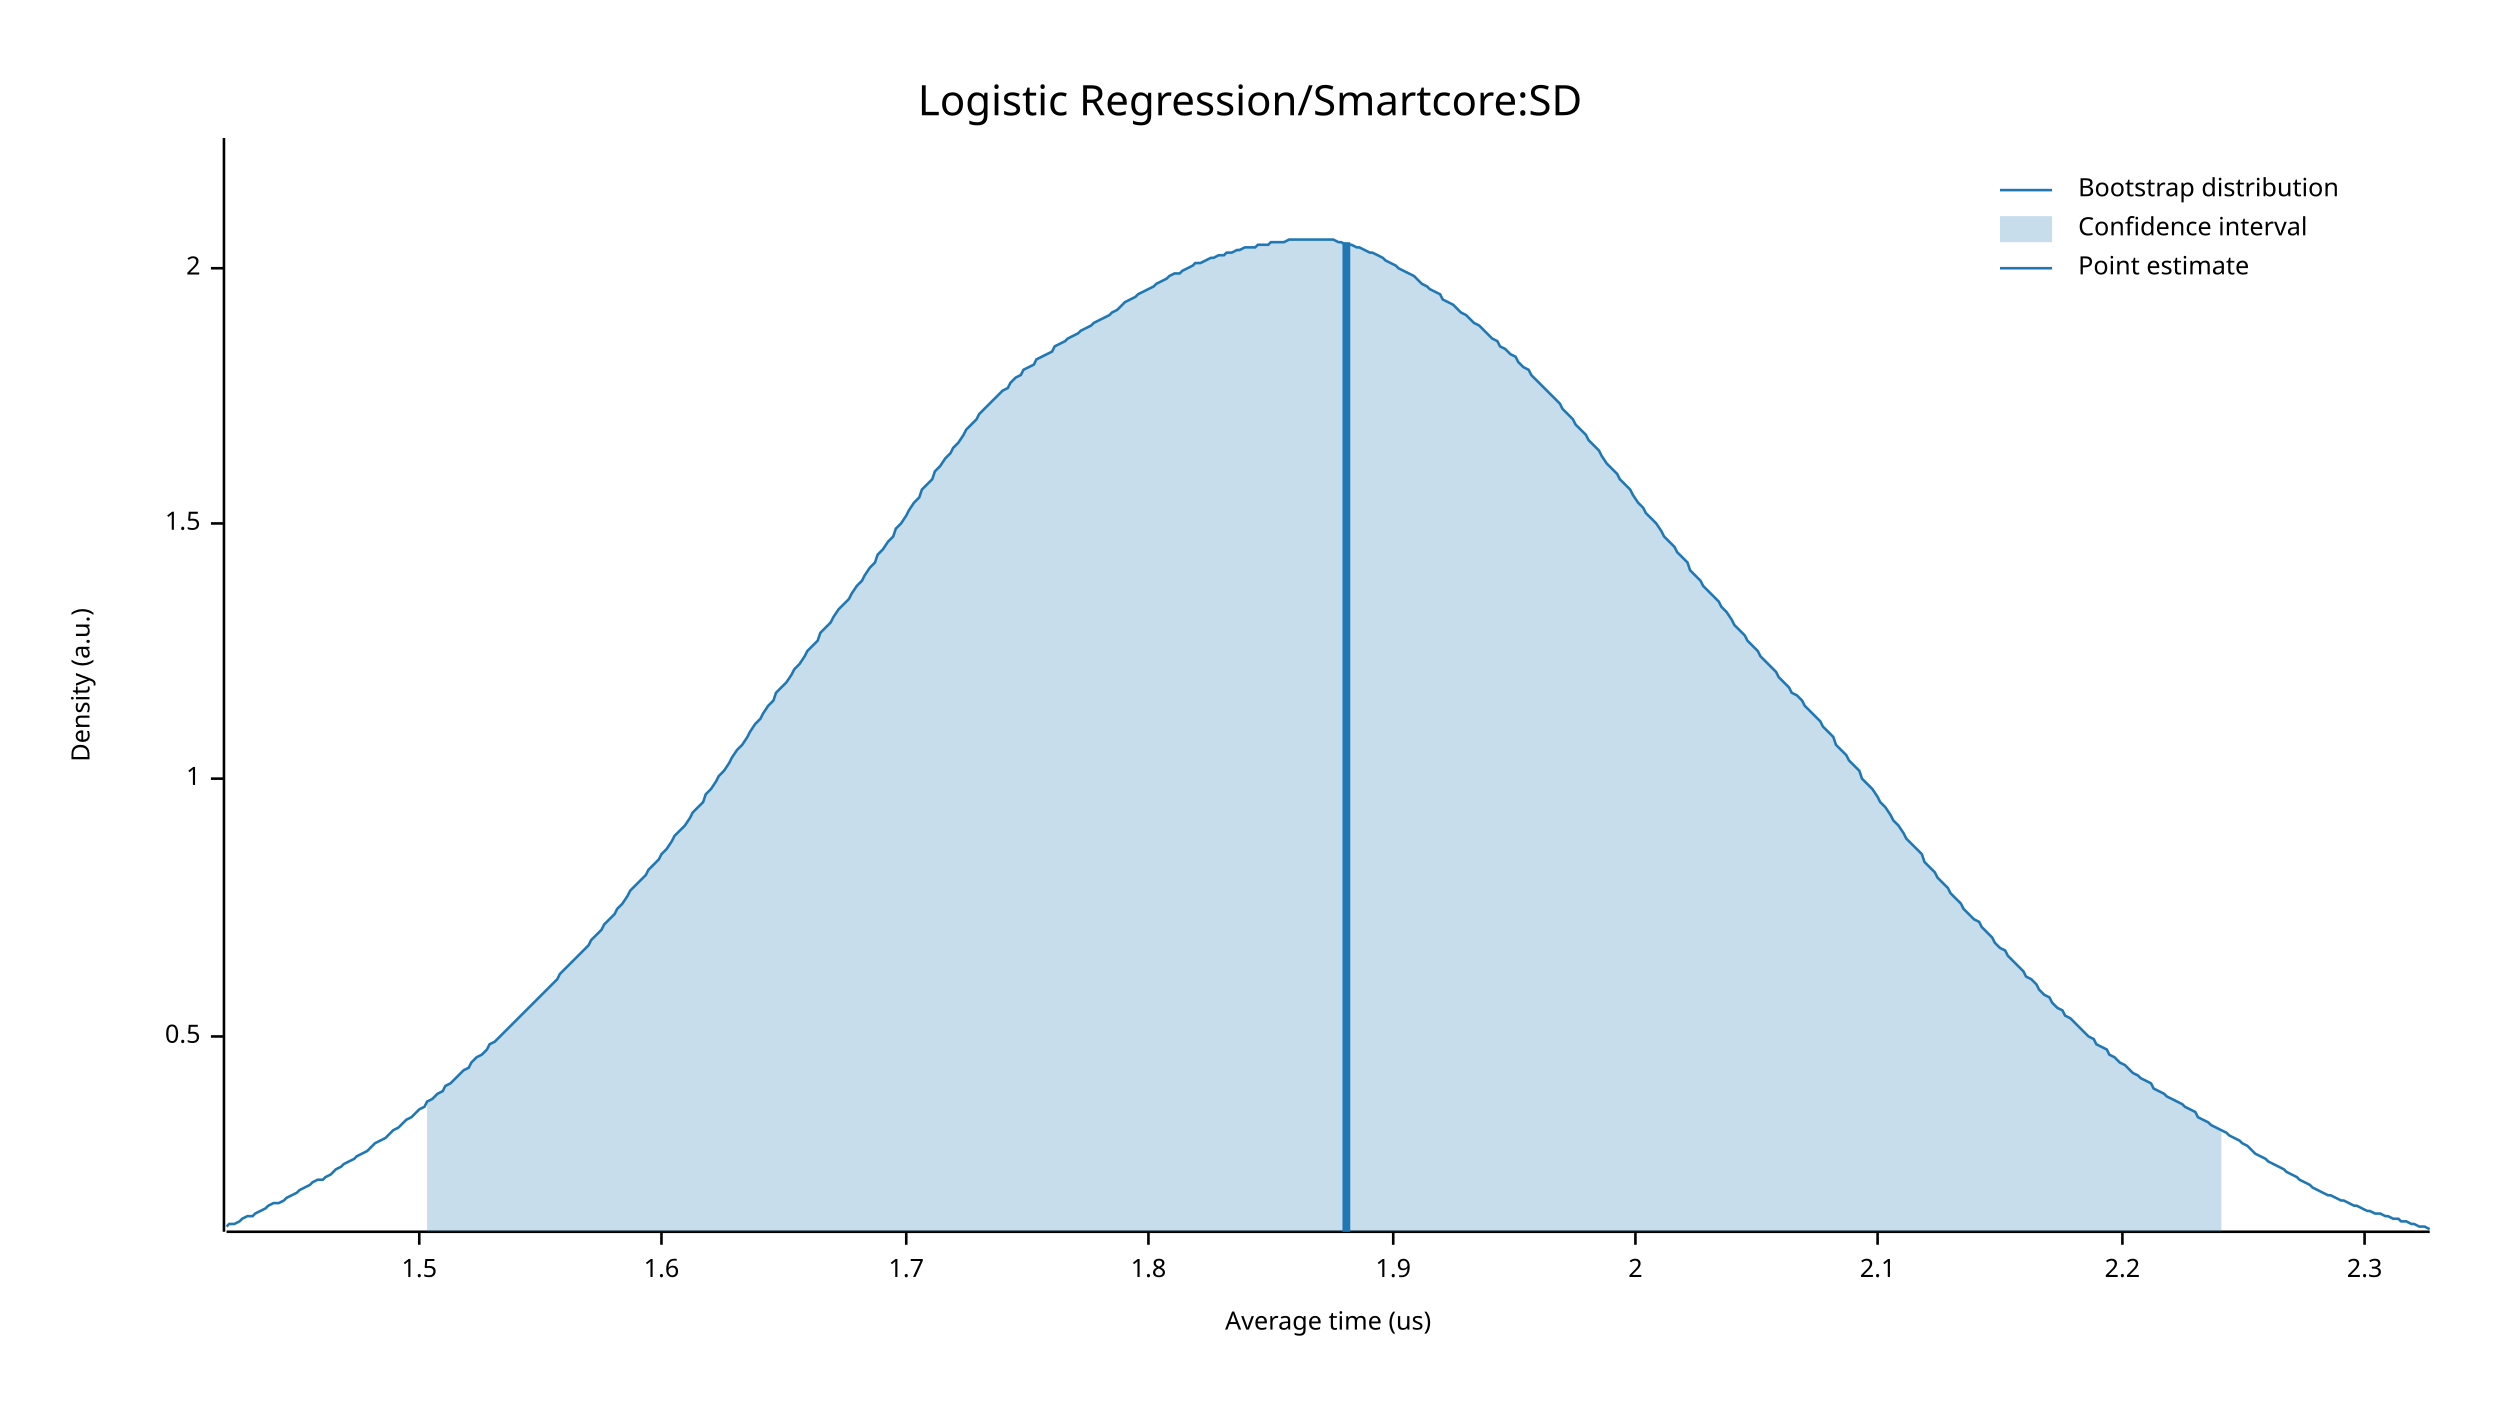
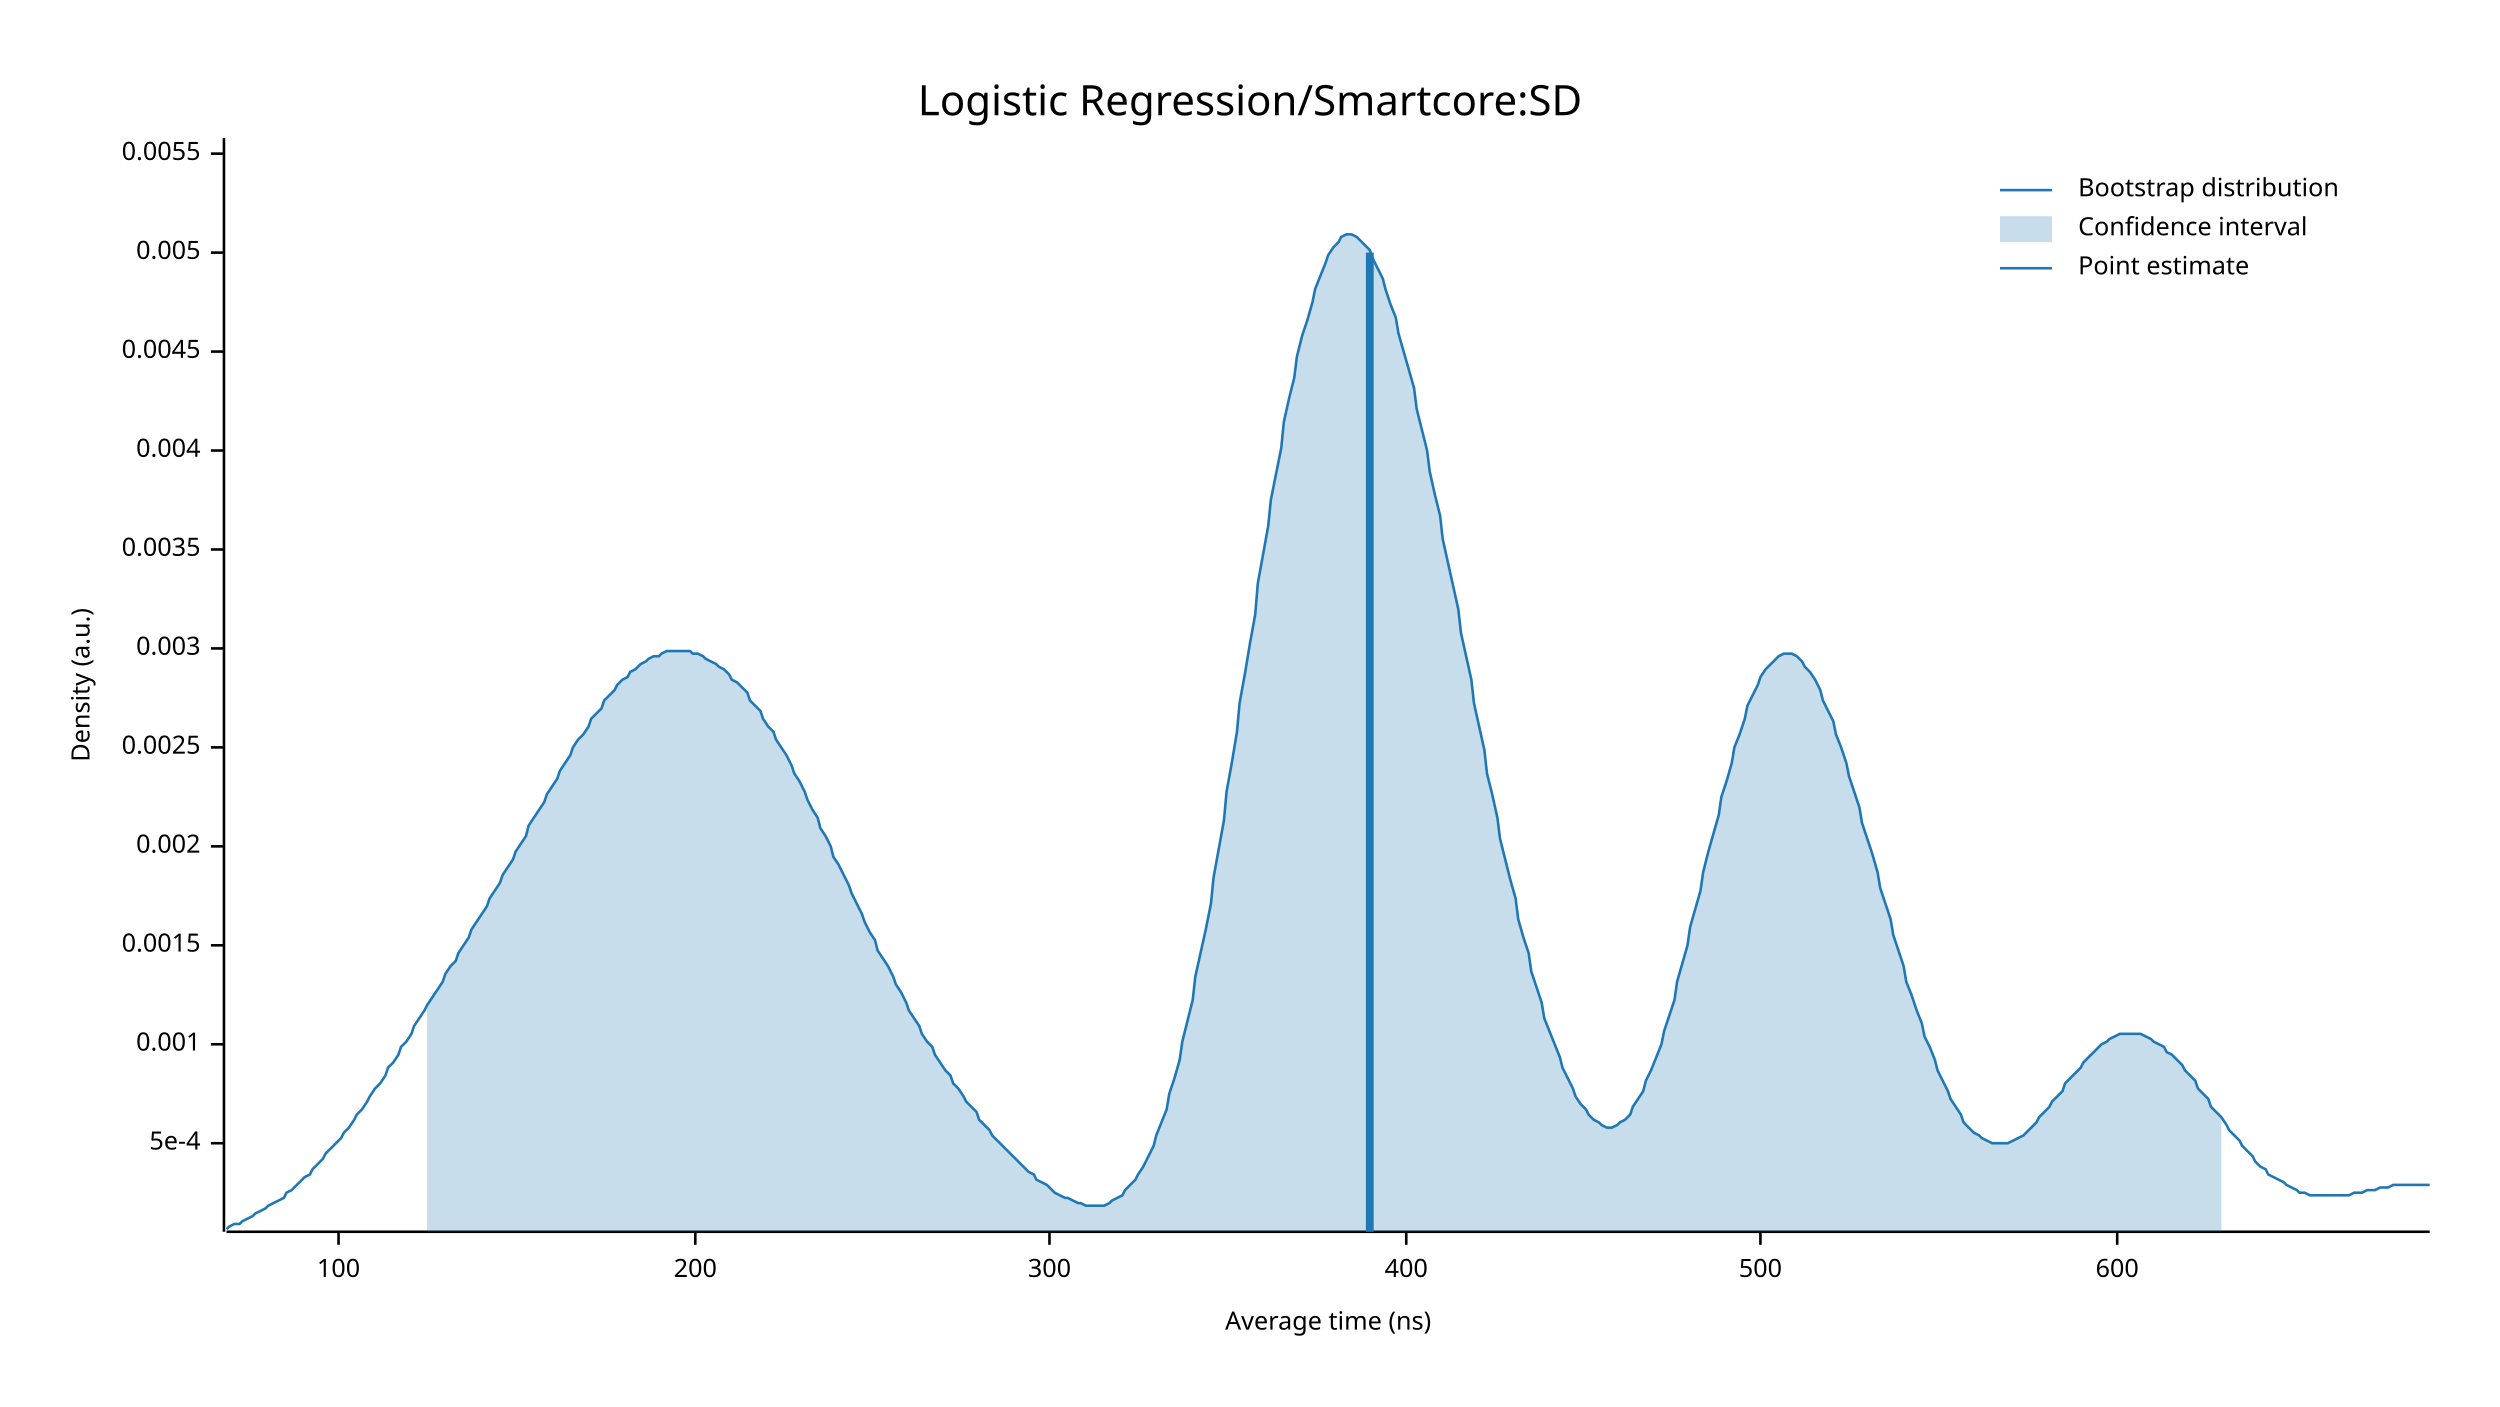
<svg xmlns="http://www.w3.org/2000/svg" width="960" height="540" viewBox="0 0 960 540">
  <text x="480" y="32" dy="0.76em" text-anchor="middle" font-family="sans-serif" font-size="16.129" opacity="1" fill="#000000">
Logistic Regression/Smartcore:SD
</text>
  <text x="27" y="263" dy="0.76em" text-anchor="middle" font-family="sans-serif" font-size="9.677" opacity="1" fill="#000000" transform="rotate(270, 27, 263)">
Density (a.u.)
</text>
  <text x="510" y="513" dy="-0.5ex" text-anchor="middle" font-family="sans-serif" font-size="9.677" opacity="1" fill="#000000">
- Average time (us)
+ Average time (ns)
</text>
  <polyline fill="none" opacity="1" stroke="#000000" stroke-width="1" points="86,53 86,473 " />
-   <text x="77" y="398" dy="0.5ex" text-anchor="end" font-family="sans-serif" font-size="9.677" opacity="1" fill="#000000">
- 0.5
+   <text x="77" y="439" dy="0.5ex" text-anchor="end" font-family="sans-serif" font-size="9.677" opacity="1" fill="#000000">
+ 5e-4
</text>
-   <polyline fill="none" opacity="1" stroke="#000000" stroke-width="1" points="81,398 86,398 " />
-   <text x="77" y="299" dy="0.5ex" text-anchor="end" font-family="sans-serif" font-size="9.677" opacity="1" fill="#000000">
- 1
+   <polyline fill="none" opacity="1" stroke="#000000" stroke-width="1" points="81,439 86,439 " />
+   <text x="77" y="401" dy="0.5ex" text-anchor="end" font-family="sans-serif" font-size="9.677" opacity="1" fill="#000000">
+ 0.001
</text>
-   <polyline fill="none" opacity="1" stroke="#000000" stroke-width="1" points="81,299 86,299 " />
-   <text x="77" y="201" dy="0.5ex" text-anchor="end" font-family="sans-serif" font-size="9.677" opacity="1" fill="#000000">
- 1.5
+   <polyline fill="none" opacity="1" stroke="#000000" stroke-width="1" points="81,401 86,401 " />
+   <text x="77" y="363" dy="0.5ex" text-anchor="end" font-family="sans-serif" font-size="9.677" opacity="1" fill="#000000">
+ 0.0015
</text>
-   <polyline fill="none" opacity="1" stroke="#000000" stroke-width="1" points="81,201 86,201 " />
-   <text x="77" y="103" dy="0.5ex" text-anchor="end" font-family="sans-serif" font-size="9.677" opacity="1" fill="#000000">
- 2
+   <polyline fill="none" opacity="1" stroke="#000000" stroke-width="1" points="81,363 86,363 " />
+   <text x="77" y="325" dy="0.5ex" text-anchor="end" font-family="sans-serif" font-size="9.677" opacity="1" fill="#000000">
+ 0.002
</text>
-   <polyline fill="none" opacity="1" stroke="#000000" stroke-width="1" points="81,103 86,103 " />
+   <polyline fill="none" opacity="1" stroke="#000000" stroke-width="1" points="81,325 86,325 " />
+   <text x="77" y="287" dy="0.5ex" text-anchor="end" font-family="sans-serif" font-size="9.677" opacity="1" fill="#000000">
+ 0.0025
+ </text>
+   <polyline fill="none" opacity="1" stroke="#000000" stroke-width="1" points="81,287 86,287 " />
+   <text x="77" y="249" dy="0.5ex" text-anchor="end" font-family="sans-serif" font-size="9.677" opacity="1" fill="#000000">
+ 0.003
+ </text>
+   <polyline fill="none" opacity="1" stroke="#000000" stroke-width="1" points="81,249 86,249 " />
+   <text x="77" y="211" dy="0.5ex" text-anchor="end" font-family="sans-serif" font-size="9.677" opacity="1" fill="#000000">
+ 0.0035
+ </text>
+   <polyline fill="none" opacity="1" stroke="#000000" stroke-width="1" points="81,211 86,211 " />
+   <text x="77" y="173" dy="0.5ex" text-anchor="end" font-family="sans-serif" font-size="9.677" opacity="1" fill="#000000">
+ 0.004
+ </text>
+   <polyline fill="none" opacity="1" stroke="#000000" stroke-width="1" points="81,173 86,173 " />
+   <text x="77" y="135" dy="0.5ex" text-anchor="end" font-family="sans-serif" font-size="9.677" opacity="1" fill="#000000">
+ 0.0045
+ </text>
+   <polyline fill="none" opacity="1" stroke="#000000" stroke-width="1" points="81,135 86,135 " />
+   <text x="77" y="97" dy="0.5ex" text-anchor="end" font-family="sans-serif" font-size="9.677" opacity="1" fill="#000000">
+ 0.005
+ </text>
+   <polyline fill="none" opacity="1" stroke="#000000" stroke-width="1" points="81,97 86,97 " />
+   <text x="77" y="59" dy="0.5ex" text-anchor="end" font-family="sans-serif" font-size="9.677" opacity="1" fill="#000000">
+ 0.0055
+ </text>
+   <polyline fill="none" opacity="1" stroke="#000000" stroke-width="1" points="81,59 86,59 " />
  <polyline fill="none" opacity="1" stroke="#000000" stroke-width="1" points="87,473 933,473 " />
-   <text x="161" y="483" dy="0.76em" text-anchor="middle" font-family="sans-serif" font-size="9.677" opacity="1" fill="#000000">
- 1.5
+   <text x="130" y="483" dy="0.76em" text-anchor="middle" font-family="sans-serif" font-size="9.677" opacity="1" fill="#000000">
+ 100
</text>
-   <polyline fill="none" opacity="1" stroke="#000000" stroke-width="1" points="161,473 161,478 " />
-   <text x="254" y="483" dy="0.76em" text-anchor="middle" font-family="sans-serif" font-size="9.677" opacity="1" fill="#000000">
- 1.6
+   <polyline fill="none" opacity="1" stroke="#000000" stroke-width="1" points="130,473 130,478 " />
+   <text x="267" y="483" dy="0.76em" text-anchor="middle" font-family="sans-serif" font-size="9.677" opacity="1" fill="#000000">
+ 200
</text>
-   <polyline fill="none" opacity="1" stroke="#000000" stroke-width="1" points="254,473 254,478 " />
-   <text x="348" y="483" dy="0.76em" text-anchor="middle" font-family="sans-serif" font-size="9.677" opacity="1" fill="#000000">
- 1.7
+   <polyline fill="none" opacity="1" stroke="#000000" stroke-width="1" points="267,473 267,478 " />
+   <text x="403" y="483" dy="0.76em" text-anchor="middle" font-family="sans-serif" font-size="9.677" opacity="1" fill="#000000">
+ 300
</text>
-   <polyline fill="none" opacity="1" stroke="#000000" stroke-width="1" points="348,473 348,478 " />
-   <text x="441" y="483" dy="0.76em" text-anchor="middle" font-family="sans-serif" font-size="9.677" opacity="1" fill="#000000">
- 1.8
+   <polyline fill="none" opacity="1" stroke="#000000" stroke-width="1" points="403,473 403,478 " />
+   <text x="540" y="483" dy="0.76em" text-anchor="middle" font-family="sans-serif" font-size="9.677" opacity="1" fill="#000000">
+ 400
</text>
-   <polyline fill="none" opacity="1" stroke="#000000" stroke-width="1" points="441,473 441,478 " />
-   <text x="535" y="483" dy="0.76em" text-anchor="middle" font-family="sans-serif" font-size="9.677" opacity="1" fill="#000000">
- 1.9
+   <polyline fill="none" opacity="1" stroke="#000000" stroke-width="1" points="540,473 540,478 " />
+   <text x="676" y="483" dy="0.76em" text-anchor="middle" font-family="sans-serif" font-size="9.677" opacity="1" fill="#000000">
+ 500
</text>
-   <polyline fill="none" opacity="1" stroke="#000000" stroke-width="1" points="535,473 535,478 " />
-   <text x="628" y="483" dy="0.76em" text-anchor="middle" font-family="sans-serif" font-size="9.677" opacity="1" fill="#000000">
- 2
+   <polyline fill="none" opacity="1" stroke="#000000" stroke-width="1" points="676,473 676,478 " />
+   <text x="813" y="483" dy="0.76em" text-anchor="middle" font-family="sans-serif" font-size="9.677" opacity="1" fill="#000000">
+ 600
</text>
-   <polyline fill="none" opacity="1" stroke="#000000" stroke-width="1" points="628,473 628,478 " />
-   <text x="721" y="483" dy="0.76em" text-anchor="middle" font-family="sans-serif" font-size="9.677" opacity="1" fill="#000000">
- 2.1
- </text>
-   <polyline fill="none" opacity="1" stroke="#000000" stroke-width="1" points="721,473 721,478 " />
-   <text x="815" y="483" dy="0.76em" text-anchor="middle" font-family="sans-serif" font-size="9.677" opacity="1" fill="#000000">
- 2.2
- </text>
-   <polyline fill="none" opacity="1" stroke="#000000" stroke-width="1" points="815,473 815,478 " />
-   <text x="908" y="483" dy="0.76em" text-anchor="middle" font-family="sans-serif" font-size="9.677" opacity="1" fill="#000000">
- 2.3
- </text>
-   <polyline fill="none" opacity="1" stroke="#000000" stroke-width="1" points="908,473 908,478 " />
-   <polyline fill="none" opacity="1" stroke="#1F78B4" stroke-width="1" points="87,471 88,470 90,470 92,469 93,468 95,467 97,467 98,466 100,465 102,464 103,463 105,462 107,462 109,461 110,460 112,459 114,458 115,457 117,456 119,455 120,454 122,453 124,453 125,452 127,451 129,449 131,448 132,447 134,446 136,445 137,444 139,443 141,442 142,441 144,439 146,438 148,437 149,436 151,434 153,433 154,432 156,430 158,429 159,428 161,426 163,425 164,423 166,422 168,420 170,419 171,417 173,416 175,414 176,413 178,411 180,410 181,408 183,406 185,405 187,403 188,401 190,400 192,398 193,397 195,395 197,393 198,392 200,390 202,388 203,387 205,385 207,383 209,381 210,380 212,378 214,376 215,374 217,372 219,370 220,369 222,367 224,365 226,363 227,361 229,359 231,357 232,355 234,353 236,351 237,349 239,347 241,344 242,342 244,340 246,338 248,336 249,334 251,332 253,330 254,328 256,326 258,323 259,321 261,319 263,317 265,314 266,312 268,310 270,308 271,305 273,303 275,300 276,298 278,296 280,293 281,291 283,288 285,286 287,283 288,281 290,278 292,276 293,274 295,271 297,269 298,266 300,264 302,262 304,259 305,257 307,255 309,252 310,250 312,248 314,246 315,243 317,241 319,239 320,237 322,234 324,232 326,230 327,228 329,225 331,223 332,221 334,218 336,216 337,213 339,211 341,208 343,206 344,203 346,201 348,198 349,196 351,193 353,191 354,188 356,186 358,184 359,181 361,179 363,176 365,174 366,172 368,170 370,167 371,165 373,163 375,161 376,159 378,157 380,155 381,154 383,152 385,150 387,149 388,147 390,145 392,144 393,142 395,141 397,140 398,138 400,137 402,136 404,135 405,133 407,132 409,131 410,130 412,129 414,128 415,127 417,126 419,125 420,124 422,123 424,122 426,121 427,120 429,119 431,117 432,116 434,115 436,114 437,113 439,112 441,111 443,110 444,109 446,108 448,107 449,106 451,105 453,105 454,104 456,103 458,102 459,101 461,101 463,100 465,99 466,99 468,98 470,98 471,97 473,97 475,96 476,96 478,95 480,95 482,95 483,94 485,94 487,94 488,93 490,93 492,93 493,93 495,92 497,92 498,92 500,92 502,92 504,92 505,92 507,92 509,92 510,92 512,92 514,93 515,93 517,94 519,94 521,95 522,95 524,96 526,97 527,97 529,98 531,99 532,100 534,101 536,102 537,103 539,104 541,105 543,106 544,107 546,109 548,110 549,111 551,112 553,113 554,115 556,116 558,117 560,119 561,120 563,121 565,123 566,124 568,125 570,127 571,128 573,130 575,131 576,133 578,134 580,136 582,137 583,139 585,141 587,142 588,144 590,146 592,148 593,149 595,151 597,153 599,155 600,157 602,159 604,161 605,163 607,165 609,167 610,169 612,171 614,173 615,175 617,178 619,180 621,182 622,184 624,186 626,188 627,190 629,193 631,195 632,197 634,199 636,201 638,204 639,206 641,208 643,210 644,212 646,214 648,216 649,219 651,221 653,223 654,225 656,227 658,229 660,231 661,233 663,235 665,238 666,240 668,242 670,244 671,246 673,248 675,250 676,252 678,254 680,256 682,258 683,260 685,262 687,264 688,266 690,267 692,269 693,271 695,273 697,275 699,277 700,279 702,281 704,283 705,286 707,288 709,290 710,292 712,294 714,296 715,299 717,301 719,303 721,306 722,308 724,310 726,313 727,315 729,317 731,320 732,322 734,324 736,326 738,328 739,331 741,333 743,335 744,337 746,339 748,341 749,343 751,345 753,347 754,349 756,351 758,353 760,354 761,356 763,358 765,360 766,362 768,364 770,365 771,367 773,369 775,371 777,373 778,375 780,376 782,378 783,380 785,382 787,383 788,385 790,387 792,388 793,390 795,391 797,393 799,395 800,396 802,398 804,399 805,401 807,402 809,403 810,405 812,406 814,408 816,409 817,410 819,412 821,413 822,414 824,415 826,416 827,418 829,419 831,420 832,421 834,422 836,423 838,424 839,425 841,426 843,427 844,429 846,430 848,431 849,432 851,433 853,434 855,435 856,436 858,437 860,438 861,439 863,440 865,442 866,443 868,444 870,445 871,446 873,447 875,448 877,449 878,450 880,451 882,452 883,453 885,454 887,455 888,456 890,457 892,458 894,459 895,459 897,460 899,461 900,461 902,462 904,463 905,463 907,464 909,465 910,465 912,466 914,466 916,467 917,467 919,468 921,468 922,469 924,469 926,470 927,470 929,471 931,471 933,472 " />
-   <polygon opacity="0.25" fill="#1F78B4" points="164,423 166,422 168,420 170,419 171,417 173,416 175,414 176,413 178,411 180,410 181,408 183,406 185,405 187,403 188,401 190,400 192,398 193,397 195,395 197,393 198,392 200,390 202,388 203,387 205,385 207,383 209,381 210,380 212,378 214,376 215,374 217,372 219,370 220,369 222,367 224,365 226,363 227,361 229,359 231,357 232,355 234,353 236,351 237,349 239,347 241,344 242,342 244,340 246,338 248,336 249,334 251,332 253,330 254,328 256,326 258,323 259,321 261,319 263,317 265,314 266,312 268,310 270,308 271,305 273,303 275,300 276,298 278,296 280,293 281,291 283,288 285,286 287,283 288,281 290,278 292,276 293,274 295,271 297,269 298,266 300,264 302,262 304,259 305,257 307,255 309,252 310,250 312,248 314,246 315,243 317,241 319,239 320,237 322,234 324,232 326,230 327,228 329,225 331,223 332,221 334,218 336,216 337,213 339,211 341,208 343,206 344,203 346,201 348,198 349,196 351,193 353,191 354,188 356,186 358,184 359,181 361,179 363,176 365,174 366,172 368,170 370,167 371,165 373,163 375,161 376,159 378,157 380,155 381,154 383,152 385,150 387,149 388,147 390,145 392,144 393,142 395,141 397,140 398,138 400,137 402,136 404,135 405,133 407,132 409,131 410,130 412,129 414,128 415,127 417,126 419,125 420,124 422,123 424,122 426,121 427,120 429,119 431,117 432,116 434,115 436,114 437,113 439,112 441,111 443,110 444,109 446,108 448,107 449,106 451,105 453,105 454,104 456,103 458,102 459,101 461,101 463,100 465,99 466,99 468,98 470,98 471,97 473,97 475,96 476,96 478,95 480,95 482,95 483,94 485,94 487,94 488,93 490,93 492,93 493,93 495,92 497,92 498,92 500,92 502,92 504,92 505,92 507,92 509,92 510,92 512,92 514,93 515,93 517,94 519,94 521,95 522,95 524,96 526,97 527,97 529,98 531,99 532,100 534,101 536,102 537,103 539,104 541,105 543,106 544,107 546,109 548,110 549,111 551,112 553,113 554,115 556,116 558,117 560,119 561,120 563,121 565,123 566,124 568,125 570,127 571,128 573,130 575,131 576,133 578,134 580,136 582,137 583,139 585,141 587,142 588,144 590,146 592,148 593,149 595,151 597,153 599,155 600,157 602,159 604,161 605,163 607,165 609,167 610,169 612,171 614,173 615,175 617,178 619,180 621,182 622,184 624,186 626,188 627,190 629,193 631,195 632,197 634,199 636,201 638,204 639,206 641,208 643,210 644,212 646,214 648,216 649,219 651,221 653,223 654,225 656,227 658,229 660,231 661,233 663,235 665,238 666,240 668,242 670,244 671,246 673,248 675,250 676,252 678,254 680,256 682,258 683,260 685,262 687,264 688,266 690,267 692,269 693,271 695,273 697,275 699,277 700,279 702,281 704,283 705,286 707,288 709,290 710,292 712,294 714,296 715,299 717,301 719,303 721,306 722,308 724,310 726,313 727,315 729,317 731,320 732,322 734,324 736,326 738,328 739,331 741,333 743,335 744,337 746,339 748,341 749,343 751,345 753,347 754,349 756,351 758,353 760,354 761,356 763,358 765,360 766,362 768,364 770,365 771,367 773,369 775,371 777,373 778,375 780,376 782,378 783,380 785,382 787,383 788,385 790,387 792,388 793,390 795,391 797,393 799,395 800,396 802,398 804,399 805,401 807,402 809,403 810,405 812,406 814,408 816,409 817,410 819,412 821,413 822,414 824,415 826,416 827,418 829,419 831,420 832,421 834,422 836,423 838,424 839,425 841,426 843,427 844,429 846,430 848,431 849,432 851,433 853,434 853,473 164,473 " />
-   <polyline fill="none" opacity="1" stroke="#1F78B4" stroke-width="3" points="517,473 517,93 " />
+   <polyline fill="none" opacity="1" stroke="#000000" stroke-width="1" points="813,473 813,478 " />
+   <polyline fill="none" opacity="1" stroke="#1F78B4" stroke-width="1" points="87,472 88,471 90,470 92,470 93,469 95,468 97,467 98,466 100,465 102,464 103,463 105,462 107,461 109,460 110,458 112,457 114,455 115,454 117,452 119,451 120,449 122,447 124,445 125,443 127,441 129,439 131,437 132,435 134,433 136,430 137,428 139,426 141,423 142,421 144,418 146,416 148,413 149,410 151,408 153,405 154,402 156,400 158,397 159,394 161,391 163,388 164,386 166,383 168,380 170,377 171,374 173,371 175,369 176,366 178,363 180,360 181,357 183,354 185,351 187,348 188,345 190,342 192,339 193,336 195,333 197,330 198,327 200,324 202,321 203,317 205,314 207,311 209,308 210,305 212,302 214,299 215,296 217,293 219,290 220,287 222,284 224,282 226,279 227,276 229,274 231,272 232,269 234,267 236,265 237,263 239,261 241,260 242,258 244,257 246,255 248,254 249,253 251,252 253,252 254,251 256,250 258,250 259,250 261,250 263,250 265,250 266,251 268,251 270,252 271,253 273,254 275,255 276,256 278,257 280,259 281,261 283,262 285,264 287,266 288,269 290,271 292,273 293,276 295,279 297,281 298,284 300,287 302,290 304,294 305,297 307,300 309,304 310,307 312,311 314,314 315,318 317,321 319,325 320,329 322,332 324,336 326,340 327,343 329,347 331,351 332,354 334,358 336,361 337,365 339,368 341,371 343,375 344,378 346,381 348,385 349,388 351,391 353,394 354,397 356,400 358,402 359,405 361,408 363,411 365,413 366,416 368,418 370,421 371,423 373,425 375,427 376,430 378,432 380,434 381,436 383,438 385,440 387,442 388,443 390,445 392,447 393,448 395,450 397,451 398,453 400,454 402,455 404,457 405,458 407,459 409,460 410,460 412,461 414,462 415,462 417,463 419,463 420,463 422,463 424,463 426,462 427,461 429,460 431,459 432,457 434,455 436,453 437,451 439,448 441,444 443,440 444,436 446,431 448,426 449,420 451,414 453,407 454,400 456,392 458,384 459,375 461,366 463,357 465,347 466,337 468,326 470,315 471,304 473,293 475,281 476,270 478,259 480,247 482,236 483,224 485,213 487,202 488,192 490,182 492,172 493,162 495,153 497,145 498,137 500,129 502,123 504,116 505,111 507,106 509,101 510,98 512,95 514,93 515,91 517,90 519,90 521,91 522,92 524,94 526,96 527,99 529,103 531,107 532,111 534,117 536,122 537,128 539,135 541,142 543,149 544,157 546,165 548,173 549,181 551,190 553,198 554,207 556,216 558,225 560,234 561,243 563,252 565,261 566,270 568,279 570,288 571,297 573,305 575,314 576,322 578,330 580,338 582,345 583,353 585,360 587,366 588,373 590,379 592,385 593,391 595,396 597,401 599,406 600,410 602,414 604,418 605,421 607,424 609,426 610,428 612,430 614,431 615,432 617,433 619,433 621,432 622,431 624,430 626,428 627,425 629,422 631,419 632,415 634,411 636,406 638,401 639,396 641,390 643,384 644,377 646,370 648,363 649,356 651,349 653,342 654,335 656,327 658,320 660,313 661,306 663,300 665,293 666,287 668,282 670,276 671,271 673,267 675,263 676,260 678,257 680,255 682,253 683,252 685,251 687,251 688,251 690,252 692,254 693,256 695,258 697,261 699,265 700,269 702,273 704,277 705,282 707,287 709,293 710,298 712,304 714,310 715,316 717,322 719,328 721,335 722,341 724,347 726,353 727,359 729,365 731,371 732,377 734,382 736,388 738,393 739,398 741,402 743,407 744,411 746,415 748,419 749,422 751,425 753,428 754,431 756,433 758,435 760,436 761,437 763,438 765,439 766,439 768,439 770,439 771,439 773,438 775,437 777,436 778,435 780,433 782,431 783,429 785,427 787,425 788,423 790,421 792,419 793,416 795,414 797,412 799,410 800,408 802,406 804,404 805,403 807,401 809,400 810,399 812,398 814,397 816,397 817,397 819,397 821,397 822,397 824,398 826,399 827,400 829,401 831,402 832,404 834,405 836,407 838,409 839,411 841,413 843,415 844,418 846,420 848,422 849,425 851,427 853,429 855,432 856,434 858,436 860,438 861,440 863,442 865,444 866,446 868,448 870,449 871,451 873,452 875,453 877,454 878,455 880,456 882,457 883,458 885,458 887,459 888,459 890,459 892,459 894,459 895,459 897,459 899,459 900,459 902,459 904,458 905,458 907,458 909,457 910,457 912,457 914,456 916,456 917,456 919,455 921,455 922,455 924,455 926,455 927,455 929,455 931,455 933,455 " />
+   <polygon opacity="0.25" fill="#1F78B4" points="164,386 166,383 168,380 170,377 171,374 173,371 175,369 176,366 178,363 180,360 181,357 183,354 185,351 187,348 188,345 190,342 192,339 193,336 195,333 197,330 198,327 200,324 202,321 203,317 205,314 207,311 209,308 210,305 212,302 214,299 215,296 217,293 219,290 220,287 222,284 224,282 226,279 227,276 229,274 231,272 232,269 234,267 236,265 237,263 239,261 241,260 242,258 244,257 246,255 248,254 249,253 251,252 253,252 254,251 256,250 258,250 259,250 261,250 263,250 265,250 266,251 268,251 270,252 271,253 273,254 275,255 276,256 278,257 280,259 281,261 283,262 285,264 287,266 288,269 290,271 292,273 293,276 295,279 297,281 298,284 300,287 302,290 304,294 305,297 307,300 309,304 310,307 312,311 314,314 315,318 317,321 319,325 320,329 322,332 324,336 326,340 327,343 329,347 331,351 332,354 334,358 336,361 337,365 339,368 341,371 343,375 344,378 346,381 348,385 349,388 351,391 353,394 354,397 356,400 358,402 359,405 361,408 363,411 365,413 366,416 368,418 370,421 371,423 373,425 375,427 376,430 378,432 380,434 381,436 383,438 385,440 387,442 388,443 390,445 392,447 393,448 395,450 397,451 398,453 400,454 402,455 404,457 405,458 407,459 409,460 410,460 412,461 414,462 415,462 417,463 419,463 420,463 422,463 424,463 426,462 427,461 429,460 431,459 432,457 434,455 436,453 437,451 439,448 441,444 443,440 444,436 446,431 448,426 449,420 451,414 453,407 454,400 456,392 458,384 459,375 461,366 463,357 465,347 466,337 468,326 470,315 471,304 473,293 475,281 476,270 478,259 480,247 482,236 483,224 485,213 487,202 488,192 490,182 492,172 493,162 495,153 497,145 498,137 500,129 502,123 504,116 505,111 507,106 509,101 510,98 512,95 514,93 515,91 517,90 519,90 521,91 522,92 524,94 526,96 527,99 529,103 531,107 532,111 534,117 536,122 537,128 539,135 541,142 543,149 544,157 546,165 548,173 549,181 551,190 553,198 554,207 556,216 558,225 560,234 561,243 563,252 565,261 566,270 568,279 570,288 571,297 573,305 575,314 576,322 578,330 580,338 582,345 583,353 585,360 587,366 588,373 590,379 592,385 593,391 595,396 597,401 599,406 600,410 602,414 604,418 605,421 607,424 609,426 610,428 612,430 614,431 615,432 617,433 619,433 621,432 622,431 624,430 626,428 627,425 629,422 631,419 632,415 634,411 636,406 638,401 639,396 641,390 643,384 644,377 646,370 648,363 649,356 651,349 653,342 654,335 656,327 658,320 660,313 661,306 663,300 665,293 666,287 668,282 670,276 671,271 673,267 675,263 676,260 678,257 680,255 682,253 683,252 685,251 687,251 688,251 690,252 692,254 693,256 695,258 697,261 699,265 700,269 702,273 704,277 705,282 707,287 709,293 710,298 712,304 714,310 715,316 717,322 719,328 721,335 722,341 724,347 726,353 727,359 729,365 731,371 732,377 734,382 736,388 738,393 739,398 741,402 743,407 744,411 746,415 748,419 749,422 751,425 753,428 754,431 756,433 758,435 760,436 761,437 763,438 765,439 766,439 768,439 770,439 771,439 773,438 775,437 777,436 778,435 780,433 782,431 783,429 785,427 787,425 788,423 790,421 792,419 793,416 795,414 797,412 799,410 800,408 802,406 804,404 805,403 807,401 809,400 810,399 812,398 814,397 816,397 817,397 819,397 821,397 822,397 824,398 826,399 827,400 829,401 831,402 832,404 834,405 836,407 838,409 839,411 841,413 843,415 844,418 846,420 848,422 849,425 851,427 853,429 853,473 164,473 " />
+   <polyline fill="none" opacity="1" stroke="#1F78B4" stroke-width="3" points="526,473 526,97 " />
  <text x="798" y="68" dy="0.76em" text-anchor="start" font-family="sans-serif" font-size="9.677" opacity="1" fill="#000000">
Bootstrap distribution
</text>
  <text x="798" y="83" dy="0.76em" text-anchor="start" font-family="sans-serif" font-size="9.677" opacity="1" fill="#000000">
Confidence interval
</text>
  <text x="798" y="98" dy="0.76em" text-anchor="start" font-family="sans-serif" font-size="9.677" opacity="1" fill="#000000">
Point estimate
</text>
  <polyline fill="none" opacity="1" stroke="#1F78B4" stroke-width="1" points="768,73 788,73 " />
  <rect x="768" y="83" width="20" height="10" opacity="0.25" fill="#1F78B4" stroke="none" />
  <polyline fill="none" opacity="1" stroke="#1F78B4" stroke-width="1" points="768,103 788,103 " />
</svg>
